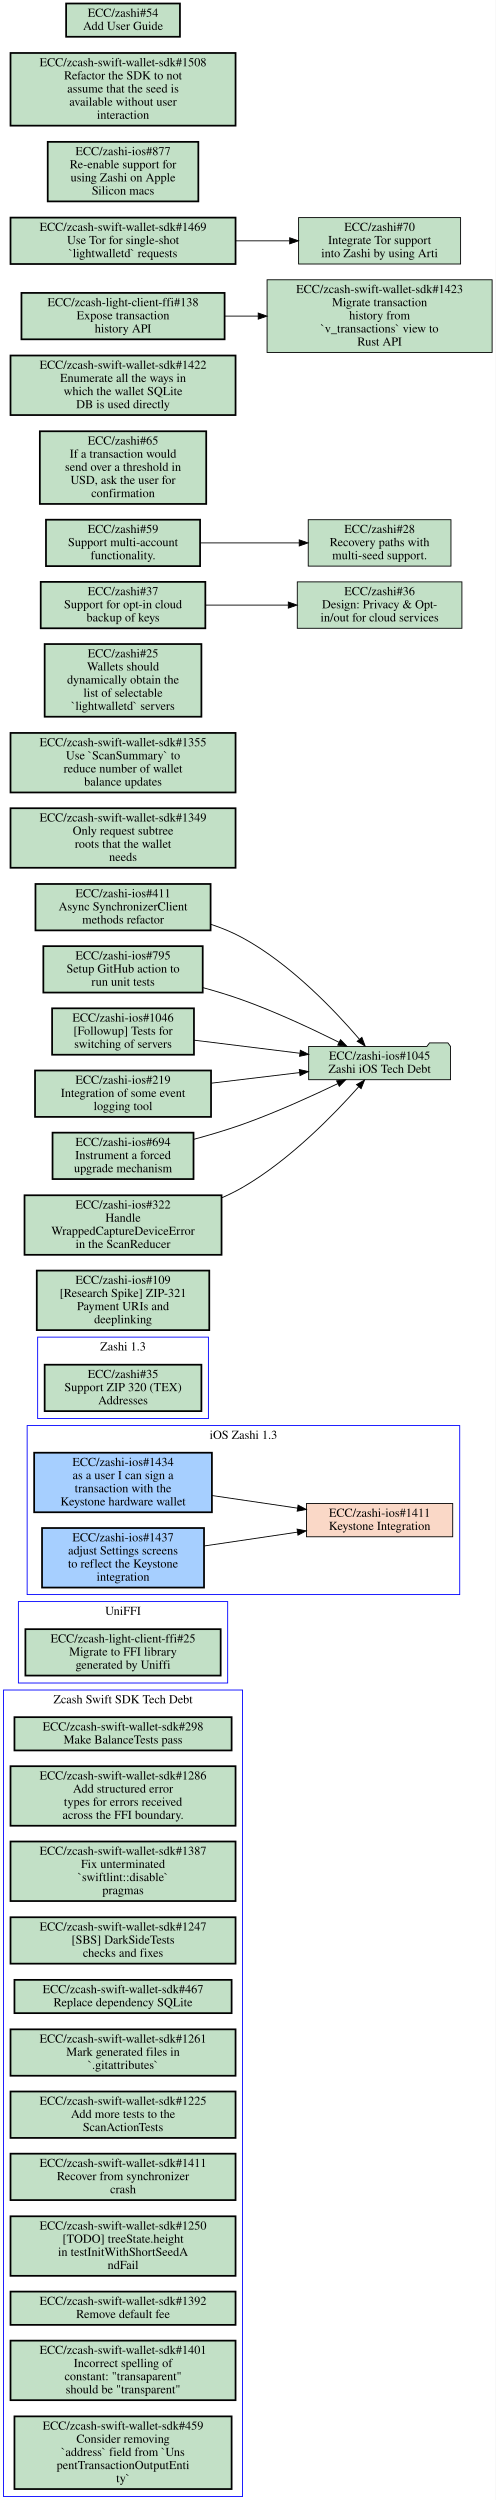
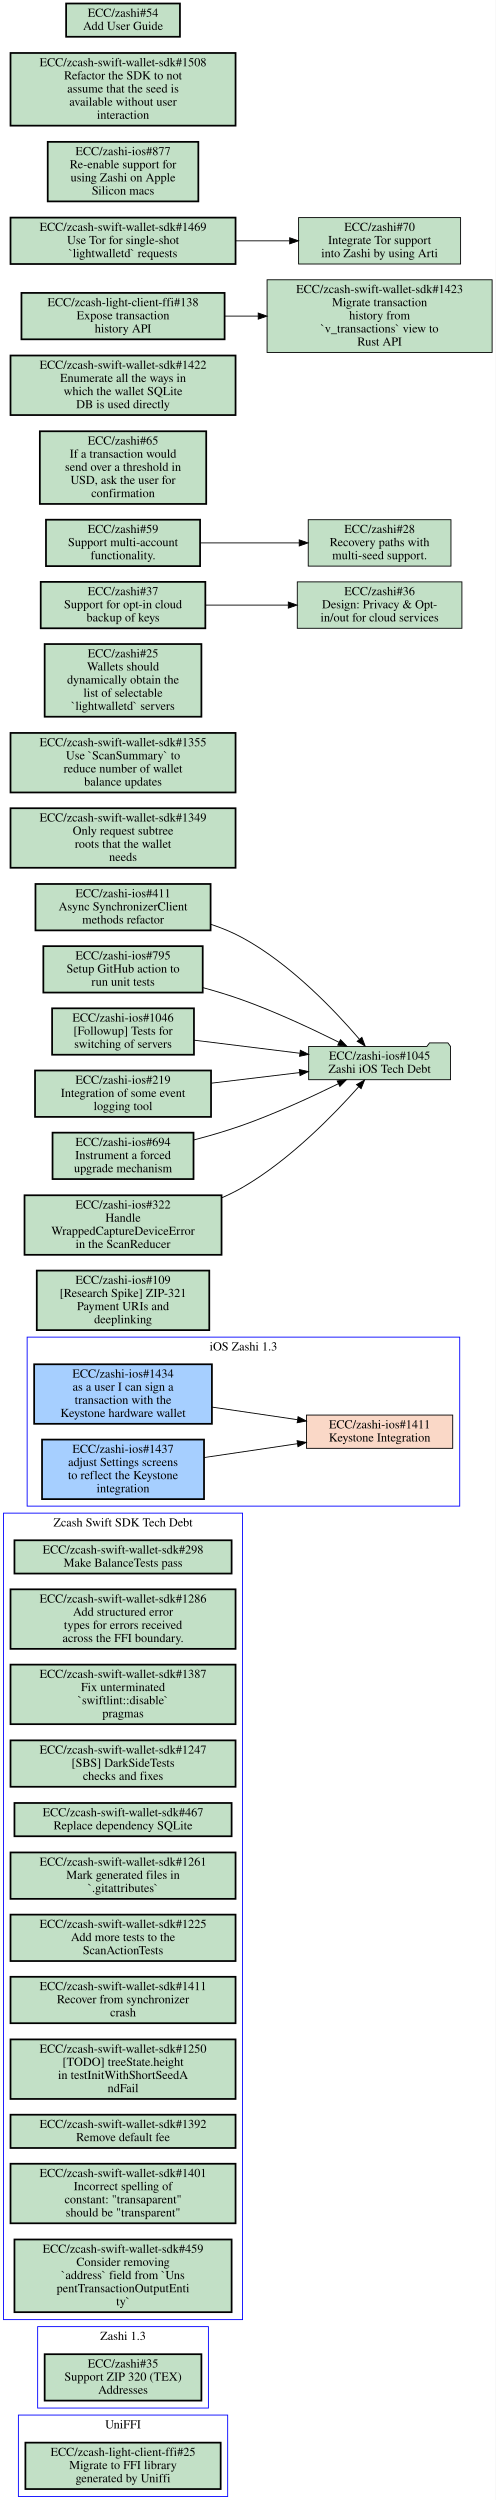
<svg xmlns="http://www.w3.org/2000/svg" xmlns:xlink="http://www.w3.org/1999/xlink" width="566pt" height="2855pt" viewBox="0.00 0.00 566.00 2855.00">
  <g id="graph0" class="graph" transform="scale(1 1) rotate(0) translate(4 2851)">
    <polygon fill="white" stroke="transparent" points="-4,4 -4,-2851 562,-2851 562,4 -4,4" />
    <g id="clust1" class="cluster">
-       <polygon fill="none" stroke="blue" points="39,-1231 39,-1324 234,-1324 234,-1231 39,-1231" />
-       <text text-anchor="middle" x="136.5" y="-1308.8" font-family="Times,serif" font-size="14.00">Zashi 1.3</text>
+       <polygon fill="none" stroke="blue" points="27,-1131 27,-1324 521,-1324 521,-1131 27,-1131" />
+       <text text-anchor="middle" x="274" y="-1308.8" font-family="Times,serif" font-size="14.00">iOS Zashi 1.3</text>
    </g>
    <g id="clust2" class="cluster">
-       <polygon fill="none" stroke="blue" points="17,-929 17,-1022 256,-1022 256,-929 17,-929" />
-       <text text-anchor="middle" x="136.5" y="-1006.8" font-family="Times,serif" font-size="14.00">UniFFI</text>
+       <polygon fill="none" stroke="blue" points="0,-202 0,-1123 273,-1123 273,-202 0,-202" />
+       <text text-anchor="middle" x="136.5" y="-1107.8" font-family="Times,serif" font-size="14.00">Zcash Swift SDK Tech Debt</text>
    </g>
    <g id="clust3" class="cluster">
-       <polygon fill="none" stroke="blue" points="27,-1030 27,-1223 521,-1223 521,-1030 27,-1030" />
-       <text text-anchor="middle" x="274" y="-1207.8" font-family="Times,serif" font-size="14.00">iOS Zashi 1.3</text>
+       <polygon fill="none" stroke="blue" points="39,-101 39,-194 234,-194 234,-101 39,-101" />
+       <text text-anchor="middle" x="136.5" y="-178.8" font-family="Times,serif" font-size="14.00">Zashi 1.3</text>
    </g>
    <g id="clust4" class="cluster">
-       <polygon fill="none" stroke="blue" points="0,0 0,-921 273,-921 273,0 0,0" />
-       <text text-anchor="middle" x="136.5" y="-905.8" font-family="Times,serif" font-size="14.00">Zcash Swift SDK Tech Debt</text>
-     </g>
-     <g id="node1" class="node open">
+       <polygon fill="none" stroke="blue" points="17,0 17,-93 256,-93 256,0 17,0" />
+       <text text-anchor="middle" x="136.5" y="-77.8" font-family="Times,serif" font-size="14.00">UniFFI</text>
+     </g>
+     <g id="node1" class="node closed">
      <g id="a_node1">
-         <a xlink:href="https://github.com/Electric-Coin-Company/zashi/issues/35" xlink:title="ECC/zashi#35&#10;Support ZIP 320 (TEX)&#10;Addresses" target="_blank">
-           <polygon fill="#c2e0c6" stroke="black" stroke-width="2" points="226,-1292.5 47,-1292.5 47,-1239.5 226,-1239.5 226,-1292.5" />
-           <text text-anchor="middle" x="136.5" y="-1277.3" font-family="Times,serif" font-size="14.00">ECC/zashi#35</text>
-           <text text-anchor="middle" x="136.5" y="-1262.3" font-family="Times,serif" font-size="14.00">Support ZIP 320 (TEX)</text>
-           <text text-anchor="middle" x="136.5" y="-1247.3" font-family="Times,serif" font-size="14.00">Addresses</text>
-         </a>
-       </g>
-     </g>
-     <g id="node2" class="node open">
+         <a xlink:href="https://github.com/Electric-Coin-Company/zashi-ios/issues/1411" xlink:title="ECC/zashi-ios#1411&#10;Keystone Integration" target="_blank">
+           <polygon fill="#fad8c7" stroke="black" points="513,-1235 346,-1235 346,-1197 513,-1197 513,-1235" />
+           <text text-anchor="middle" x="429.5" y="-1219.8" font-family="Times,serif" font-size="14.00">ECC/zashi-ios#1411</text>
+           <text text-anchor="middle" x="429.5" y="-1204.8" font-family="Times,serif" font-size="14.00">Keystone Integration</text>
+         </a>
+       </g>
+     </g>
+     <g id="node2" class="node committed">
      <g id="a_node2">
-         <a xlink:href="https://github.com/Electric-Coin-Company/zcash-light-client-ffi/issues/25" xlink:title="ECC/zcash-light-client-ffi#25&#10;Migrate to FFI library&#10;generated by Uniffi" target="_blank">
-           <polygon fill="#c2e0c6" stroke="black" stroke-width="2" points="248,-990.5 25,-990.5 25,-937.5 248,-937.5 248,-990.5" />
-           <text text-anchor="middle" x="136.5" y="-975.3" font-family="Times,serif" font-size="14.00">ECC/zcash-light-client-ffi#25</text>
-           <text text-anchor="middle" x="136.5" y="-960.3" font-family="Times,serif" font-size="14.00">Migrate to FFI library</text>
-           <text text-anchor="middle" x="136.5" y="-945.3" font-family="Times,serif" font-size="14.00">generated by Uniffi</text>
-         </a>
-       </g>
-     </g>
-     <g id="node3" class="node closed">
+         <a xlink:href="https://github.com/Electric-Coin-Company/zashi-ios/issues/1434" xlink:title="ECC/zashi-ios#1434&#10;as a user I can sign a&#10;transaction with the&#10;Keystone hardware wallet" target="_blank">
+           <polygon fill="#a6cfff" stroke="black" stroke-width="2" points="238,-1293 35,-1293 35,-1225 238,-1225 238,-1293" />
+           <text text-anchor="middle" x="136.5" y="-1277.8" font-family="Times,serif" font-size="14.00">ECC/zashi-ios#1434</text>
+           <text text-anchor="middle" x="136.5" y="-1262.8" font-family="Times,serif" font-size="14.00">as a user I can sign a</text>
+           <text text-anchor="middle" x="136.5" y="-1247.8" font-family="Times,serif" font-size="14.00">transaction with the</text>
+           <text text-anchor="middle" x="136.5" y="-1232.8" font-family="Times,serif" font-size="14.00">Keystone hardware wallet</text>
+         </a>
+       </g>
+     </g>
+     <g id="edge1" class="edge">
+       <path fill="none" stroke="black" d="M238.05,-1244.1C269.78,-1239.5 304.66,-1234.3 335.81,-1229.7" />
+       <polygon fill="black" stroke="black" points="336.41,-1233.15 345.78,-1228.2 335.37,-1226.23 336.41,-1233.15" />
+     </g>
+     <g id="node3" class="node committed">
      <g id="a_node3">
-         <a xlink:href="https://github.com/Electric-Coin-Company/zashi-ios/issues/1411" xlink:title="ECC/zashi-ios#1411&#10;Keystone Integration" target="_blank">
-           <polygon fill="#fad8c7" stroke="black" points="513,-1134 346,-1134 346,-1096 513,-1096 513,-1134" />
-           <text text-anchor="middle" x="429.5" y="-1118.8" font-family="Times,serif" font-size="14.00">ECC/zashi-ios#1411</text>
-           <text text-anchor="middle" x="429.5" y="-1103.8" font-family="Times,serif" font-size="14.00">Keystone Integration</text>
-         </a>
-       </g>
-     </g>
-     <g id="node4" class="node committed">
+         <a xlink:href="https://github.com/Electric-Coin-Company/zashi-ios/issues/1437" xlink:title="ECC/zashi-ios#1437&#10;adjust Settings screens&#10;to reflect the Keystone&#10;integration" target="_blank">
+           <polygon fill="#a6cfff" stroke="black" stroke-width="2" points="229,-1207 44,-1207 44,-1139 229,-1139 229,-1207" />
+           <text text-anchor="middle" x="136.5" y="-1191.8" font-family="Times,serif" font-size="14.00">ECC/zashi-ios#1437</text>
+           <text text-anchor="middle" x="136.5" y="-1176.8" font-family="Times,serif" font-size="14.00">adjust Settings screens</text>
+           <text text-anchor="middle" x="136.5" y="-1161.8" font-family="Times,serif" font-size="14.00">to reflect the Keystone</text>
+           <text text-anchor="middle" x="136.5" y="-1146.8" font-family="Times,serif" font-size="14.00">integration</text>
+         </a>
+       </g>
+     </g>
+     <g id="edge2" class="edge">
+       <path fill="none" stroke="black" d="M229.17,-1186.5C263.14,-1191.6 301.66,-1197.3 335.72,-1202.3" />
+       <polygon fill="black" stroke="black" points="335.26,-1205.77 345.67,-1203.8 336.3,-1198.85 335.26,-1205.77" />
+     </g>
+     <g id="node4" class="node open">
      <g id="a_node4">
-         <a xlink:href="https://github.com/Electric-Coin-Company/zashi-ios/issues/1434" xlink:title="ECC/zashi-ios#1434&#10;as a user I can sign a&#10;transaction with the&#10;Keystone hardware wallet" target="_blank">
-           <polygon fill="#a6cfff" stroke="black" stroke-width="2" points="238,-1192 35,-1192 35,-1124 238,-1124 238,-1192" />
-           <text text-anchor="middle" x="136.5" y="-1176.8" font-family="Times,serif" font-size="14.00">ECC/zashi-ios#1434</text>
-           <text text-anchor="middle" x="136.5" y="-1161.8" font-family="Times,serif" font-size="14.00">as a user I can sign a</text>
-           <text text-anchor="middle" x="136.5" y="-1146.8" font-family="Times,serif" font-size="14.00">transaction with the</text>
-           <text text-anchor="middle" x="136.5" y="-1131.8" font-family="Times,serif" font-size="14.00">Keystone hardware wallet</text>
-         </a>
-       </g>
-     </g>
-     <g id="edge1" class="edge">
-       <path fill="none" stroke="black" d="M238.05,-1143.1C269.78,-1138.5 304.66,-1133.3 335.81,-1128.7" />
-       <polygon fill="black" stroke="black" points="336.41,-1132.15 345.78,-1127.2 335.37,-1125.23 336.41,-1132.15" />
-     </g>
-     <g id="node5" class="node committed">
+         <a xlink:href="https://github.com/Electric-Coin-Company/zcash-swift-wallet-sdk/issues/298" xlink:title="ECC/zcash-swift-wallet-sdk#298&#10;Make BalanceTests pass" target="_blank">
+           <polygon fill="#c2e0c6" stroke="black" stroke-width="2" points="260.5,-1092 12.5,-1092 12.5,-1054 260.5,-1054 260.5,-1092" />
+           <text text-anchor="middle" x="136.5" y="-1076.8" font-family="Times,serif" font-size="14.00">ECC/zcash-swift-wallet-sdk#298</text>
+           <text text-anchor="middle" x="136.5" y="-1061.8" font-family="Times,serif" font-size="14.00">Make BalanceTests pass</text>
+         </a>
+       </g>
+     </g>
+     <g id="node5" class="node open">
      <g id="a_node5">
-         <a xlink:href="https://github.com/Electric-Coin-Company/zashi-ios/issues/1437" xlink:title="ECC/zashi-ios#1437&#10;adjust Settings screens&#10;to reflect the Keystone&#10;integration" target="_blank">
-           <polygon fill="#a6cfff" stroke="black" stroke-width="2" points="229,-1106 44,-1106 44,-1038 229,-1038 229,-1106" />
-           <text text-anchor="middle" x="136.5" y="-1090.8" font-family="Times,serif" font-size="14.00">ECC/zashi-ios#1437</text>
-           <text text-anchor="middle" x="136.5" y="-1075.8" font-family="Times,serif" font-size="14.00">adjust Settings screens</text>
-           <text text-anchor="middle" x="136.5" y="-1060.8" font-family="Times,serif" font-size="14.00">to reflect the Keystone</text>
-           <text text-anchor="middle" x="136.5" y="-1045.8" font-family="Times,serif" font-size="14.00">integration</text>
-         </a>
-       </g>
-     </g>
-     <g id="edge2" class="edge">
-       <path fill="none" stroke="black" d="M229.17,-1085.5C263.14,-1090.6 301.66,-1096.3 335.72,-1101.3" />
-       <polygon fill="black" stroke="black" points="335.26,-1104.77 345.67,-1102.8 336.3,-1097.85 335.26,-1104.77" />
+         <a xlink:href="https://github.com/Electric-Coin-Company/zcash-swift-wallet-sdk/issues/1286" xlink:title="ECC/zcash-swift-wallet-sdk#1286&#10;Add structured error&#10;types for errors received&#10;across the FFI boundary." target="_blank">
+           <polygon fill="#c2e0c6" stroke="black" stroke-width="2" points="265,-1036 8,-1036 8,-968 265,-968 265,-1036" />
+           <text text-anchor="middle" x="136.5" y="-1020.8" font-family="Times,serif" font-size="14.00">ECC/zcash-swift-wallet-sdk#1286</text>
+           <text text-anchor="middle" x="136.5" y="-1005.8" font-family="Times,serif" font-size="14.00">Add structured error</text>
+           <text text-anchor="middle" x="136.5" y="-990.8" font-family="Times,serif" font-size="14.00">types for errors received</text>
+           <text text-anchor="middle" x="136.5" y="-975.8" font-family="Times,serif" font-size="14.00">across the FFI boundary.</text>
+         </a>
+       </g>
    </g>
    <g id="node6" class="node open">
      <g id="a_node6">
-         <a xlink:href="https://github.com/Electric-Coin-Company/zcash-swift-wallet-sdk/issues/298" xlink:title="ECC/zcash-swift-wallet-sdk#298&#10;Make BalanceTests pass" target="_blank">
-           <polygon fill="#c2e0c6" stroke="black" stroke-width="2" points="260.5,-890 12.5,-890 12.5,-852 260.5,-852 260.5,-890" />
-           <text text-anchor="middle" x="136.5" y="-874.8" font-family="Times,serif" font-size="14.00">ECC/zcash-swift-wallet-sdk#298</text>
-           <text text-anchor="middle" x="136.5" y="-859.8" font-family="Times,serif" font-size="14.00">Make BalanceTests pass</text>
+         <a xlink:href="https://github.com/Electric-Coin-Company/zcash-swift-wallet-sdk/issues/1387" xlink:title="ECC/zcash-swift-wallet-sdk#1387&#10;Fix unterminated&#10;`swiftlint::disable`&#10;pragmas" target="_blank">
+           <polygon fill="#c2e0c6" stroke="black" stroke-width="2" points="265,-950 8,-950 8,-882 265,-882 265,-950" />
+           <text text-anchor="middle" x="136.5" y="-934.8" font-family="Times,serif" font-size="14.00">ECC/zcash-swift-wallet-sdk#1387</text>
+           <text text-anchor="middle" x="136.5" y="-919.8" font-family="Times,serif" font-size="14.00">Fix unterminated</text>
+           <text text-anchor="middle" x="136.5" y="-904.8" font-family="Times,serif" font-size="14.00">`swiftlint::disable`</text>
+           <text text-anchor="middle" x="136.5" y="-889.8" font-family="Times,serif" font-size="14.00">pragmas</text>
        </a>
      </g>
    </g>
    <g id="node7" class="node open">
      <g id="a_node7">
-         <a xlink:href="https://github.com/Electric-Coin-Company/zcash-swift-wallet-sdk/issues/1286" xlink:title="ECC/zcash-swift-wallet-sdk#1286&#10;Add structured error&#10;types for errors received&#10;across the FFI boundary." target="_blank">
-           <polygon fill="#c2e0c6" stroke="black" stroke-width="2" points="265,-834 8,-834 8,-766 265,-766 265,-834" />
-           <text text-anchor="middle" x="136.5" y="-818.8" font-family="Times,serif" font-size="14.00">ECC/zcash-swift-wallet-sdk#1286</text>
-           <text text-anchor="middle" x="136.5" y="-803.8" font-family="Times,serif" font-size="14.00">Add structured error</text>
-           <text text-anchor="middle" x="136.5" y="-788.8" font-family="Times,serif" font-size="14.00">types for errors received</text>
-           <text text-anchor="middle" x="136.5" y="-773.8" font-family="Times,serif" font-size="14.00">across the FFI boundary.</text>
+         <a xlink:href="https://github.com/Electric-Coin-Company/zcash-swift-wallet-sdk/issues/1247" xlink:title="ECC/zcash-swift-wallet-sdk#1247&#10;[SBS] DarkSideTests&#10;checks and fixes" target="_blank">
+           <polygon fill="#c2e0c6" stroke="black" stroke-width="2" points="265,-863.5 8,-863.5 8,-810.5 265,-810.5 265,-863.5" />
+           <text text-anchor="middle" x="136.5" y="-848.3" font-family="Times,serif" font-size="14.00">ECC/zcash-swift-wallet-sdk#1247</text>
+           <text text-anchor="middle" x="136.5" y="-833.3" font-family="Times,serif" font-size="14.00">[SBS] DarkSideTests</text>
+           <text text-anchor="middle" x="136.5" y="-818.3" font-family="Times,serif" font-size="14.00">checks and fixes</text>
        </a>
      </g>
    </g>
    <g id="node8" class="node open">
      <g id="a_node8">
-         <a xlink:href="https://github.com/Electric-Coin-Company/zcash-swift-wallet-sdk/issues/1387" xlink:title="ECC/zcash-swift-wallet-sdk#1387&#10;Fix unterminated&#10;`swiftlint::disable`&#10;pragmas" target="_blank">
-           <polygon fill="#c2e0c6" stroke="black" stroke-width="2" points="265,-748 8,-748 8,-680 265,-680 265,-748" />
-           <text text-anchor="middle" x="136.5" y="-732.8" font-family="Times,serif" font-size="14.00">ECC/zcash-swift-wallet-sdk#1387</text>
-           <text text-anchor="middle" x="136.5" y="-717.8" font-family="Times,serif" font-size="14.00">Fix unterminated</text>
-           <text text-anchor="middle" x="136.5" y="-702.8" font-family="Times,serif" font-size="14.00">`swiftlint::disable`</text>
-           <text text-anchor="middle" x="136.5" y="-687.8" font-family="Times,serif" font-size="14.00">pragmas</text>
+         <a xlink:href="https://github.com/Electric-Coin-Company/zcash-swift-wallet-sdk/issues/467" xlink:title="ECC/zcash-swift-wallet-sdk#467&#10;Replace dependency SQLite" target="_blank">
+           <polygon fill="#c2e0c6" stroke="black" stroke-width="2" points="260.5,-792 12.5,-792 12.5,-754 260.5,-754 260.5,-792" />
+           <text text-anchor="middle" x="136.5" y="-776.8" font-family="Times,serif" font-size="14.00">ECC/zcash-swift-wallet-sdk#467</text>
+           <text text-anchor="middle" x="136.5" y="-761.8" font-family="Times,serif" font-size="14.00">Replace dependency SQLite</text>
        </a>
      </g>
    </g>
    <g id="node9" class="node open">
      <g id="a_node9">
-         <a xlink:href="https://github.com/Electric-Coin-Company/zcash-swift-wallet-sdk/issues/1247" xlink:title="ECC/zcash-swift-wallet-sdk#1247&#10;[SBS] DarkSideTests&#10;checks and fixes" target="_blank">
-           <polygon fill="#c2e0c6" stroke="black" stroke-width="2" points="265,-661.5 8,-661.5 8,-608.5 265,-608.5 265,-661.5" />
-           <text text-anchor="middle" x="136.5" y="-646.3" font-family="Times,serif" font-size="14.00">ECC/zcash-swift-wallet-sdk#1247</text>
-           <text text-anchor="middle" x="136.5" y="-631.3" font-family="Times,serif" font-size="14.00">[SBS] DarkSideTests</text>
-           <text text-anchor="middle" x="136.5" y="-616.3" font-family="Times,serif" font-size="14.00">checks and fixes</text>
+         <a xlink:href="https://github.com/Electric-Coin-Company/zcash-swift-wallet-sdk/issues/1261" xlink:title="ECC/zcash-swift-wallet-sdk#1261&#10;Mark generated files in&#10;`.gitattributes`" target="_blank">
+           <polygon fill="#c2e0c6" stroke="black" stroke-width="2" points="265,-735.5 8,-735.5 8,-682.5 265,-682.5 265,-735.5" />
+           <text text-anchor="middle" x="136.5" y="-720.3" font-family="Times,serif" font-size="14.00">ECC/zcash-swift-wallet-sdk#1261</text>
+           <text text-anchor="middle" x="136.5" y="-705.3" font-family="Times,serif" font-size="14.00">Mark generated files in</text>
+           <text text-anchor="middle" x="136.5" y="-690.3" font-family="Times,serif" font-size="14.00">`.gitattributes`</text>
        </a>
      </g>
    </g>
    <g id="node10" class="node open">
      <g id="a_node10">
-         <a xlink:href="https://github.com/Electric-Coin-Company/zcash-swift-wallet-sdk/issues/467" xlink:title="ECC/zcash-swift-wallet-sdk#467&#10;Replace dependency SQLite" target="_blank">
-           <polygon fill="#c2e0c6" stroke="black" stroke-width="2" points="260.5,-590 12.5,-590 12.5,-552 260.5,-552 260.5,-590" />
-           <text text-anchor="middle" x="136.5" y="-574.8" font-family="Times,serif" font-size="14.00">ECC/zcash-swift-wallet-sdk#467</text>
-           <text text-anchor="middle" x="136.5" y="-559.8" font-family="Times,serif" font-size="14.00">Replace dependency SQLite</text>
+         <a xlink:href="https://github.com/Electric-Coin-Company/zcash-swift-wallet-sdk/issues/1225" xlink:title="ECC/zcash-swift-wallet-sdk#1225&#10;Add more tests to the&#10;ScanActionTests" target="_blank">
+           <polygon fill="#c2e0c6" stroke="black" stroke-width="2" points="265,-664.5 8,-664.5 8,-611.5 265,-611.5 265,-664.5" />
+           <text text-anchor="middle" x="136.5" y="-649.3" font-family="Times,serif" font-size="14.00">ECC/zcash-swift-wallet-sdk#1225</text>
+           <text text-anchor="middle" x="136.5" y="-634.3" font-family="Times,serif" font-size="14.00">Add more tests to the</text>
+           <text text-anchor="middle" x="136.5" y="-619.3" font-family="Times,serif" font-size="14.00">ScanActionTests</text>
        </a>
      </g>
    </g>
    <g id="node11" class="node open">
      <g id="a_node11">
-         <a xlink:href="https://github.com/Electric-Coin-Company/zcash-swift-wallet-sdk/issues/1261" xlink:title="ECC/zcash-swift-wallet-sdk#1261&#10;Mark generated files in&#10;`.gitattributes`" target="_blank">
-           <polygon fill="#c2e0c6" stroke="black" stroke-width="2" points="265,-533.5 8,-533.5 8,-480.5 265,-480.5 265,-533.5" />
-           <text text-anchor="middle" x="136.5" y="-518.3" font-family="Times,serif" font-size="14.00">ECC/zcash-swift-wallet-sdk#1261</text>
-           <text text-anchor="middle" x="136.5" y="-503.3" font-family="Times,serif" font-size="14.00">Mark generated files in</text>
-           <text text-anchor="middle" x="136.5" y="-488.3" font-family="Times,serif" font-size="14.00">`.gitattributes`</text>
+         <a xlink:href="https://github.com/Electric-Coin-Company/zcash-swift-wallet-sdk/issues/1411" xlink:title="ECC/zcash-swift-wallet-sdk#1411&#10;Recover from synchronizer&#10;crash" target="_blank">
+           <polygon fill="#c2e0c6" stroke="black" stroke-width="2" points="265,-593.5 8,-593.5 8,-540.5 265,-540.5 265,-593.5" />
+           <text text-anchor="middle" x="136.5" y="-578.3" font-family="Times,serif" font-size="14.00">ECC/zcash-swift-wallet-sdk#1411</text>
+           <text text-anchor="middle" x="136.5" y="-563.3" font-family="Times,serif" font-size="14.00">Recover from synchronizer</text>
+           <text text-anchor="middle" x="136.5" y="-548.3" font-family="Times,serif" font-size="14.00">crash</text>
        </a>
      </g>
    </g>
    <g id="node12" class="node open">
      <g id="a_node12">
-         <a xlink:href="https://github.com/Electric-Coin-Company/zcash-swift-wallet-sdk/issues/1225" xlink:title="ECC/zcash-swift-wallet-sdk#1225&#10;Add more tests to the&#10;ScanActionTests" target="_blank">
-           <polygon fill="#c2e0c6" stroke="black" stroke-width="2" points="265,-462.5 8,-462.5 8,-409.5 265,-409.5 265,-462.5" />
-           <text text-anchor="middle" x="136.5" y="-447.3" font-family="Times,serif" font-size="14.00">ECC/zcash-swift-wallet-sdk#1225</text>
-           <text text-anchor="middle" x="136.5" y="-432.3" font-family="Times,serif" font-size="14.00">Add more tests to the</text>
-           <text text-anchor="middle" x="136.5" y="-417.3" font-family="Times,serif" font-size="14.00">ScanActionTests</text>
+         <a xlink:href="https://github.com/Electric-Coin-Company/zcash-swift-wallet-sdk/issues/1250" xlink:title="ECC/zcash-swift-wallet-sdk#1250&#10;[TODO] treeState.height&#10;in testInitWithShortSeedA&#10;ndFail" target="_blank">
+           <polygon fill="#c2e0c6" stroke="black" stroke-width="2" points="265,-522 8,-522 8,-454 265,-454 265,-522" />
+           <text text-anchor="middle" x="136.5" y="-506.8" font-family="Times,serif" font-size="14.00">ECC/zcash-swift-wallet-sdk#1250</text>
+           <text text-anchor="middle" x="136.5" y="-491.8" font-family="Times,serif" font-size="14.00">[TODO] treeState.height</text>
+           <text text-anchor="middle" x="136.5" y="-476.8" font-family="Times,serif" font-size="14.00">in testInitWithShortSeedA</text>
+           <text text-anchor="middle" x="136.5" y="-461.8" font-family="Times,serif" font-size="14.00">ndFail</text>
        </a>
      </g>
    </g>
    <g id="node13" class="node open">
      <g id="a_node13">
-         <a xlink:href="https://github.com/Electric-Coin-Company/zcash-swift-wallet-sdk/issues/1411" xlink:title="ECC/zcash-swift-wallet-sdk#1411&#10;Recover from synchronizer&#10;crash" target="_blank">
-           <polygon fill="#c2e0c6" stroke="black" stroke-width="2" points="265,-391.5 8,-391.5 8,-338.5 265,-338.5 265,-391.5" />
-           <text text-anchor="middle" x="136.5" y="-376.3" font-family="Times,serif" font-size="14.00">ECC/zcash-swift-wallet-sdk#1411</text>
-           <text text-anchor="middle" x="136.5" y="-361.3" font-family="Times,serif" font-size="14.00">Recover from synchronizer</text>
-           <text text-anchor="middle" x="136.5" y="-346.3" font-family="Times,serif" font-size="14.00">crash</text>
+         <a xlink:href="https://github.com/Electric-Coin-Company/zcash-swift-wallet-sdk/issues/1392" xlink:title="ECC/zcash-swift-wallet-sdk#1392&#10;Remove default fee" target="_blank">
+           <polygon fill="#c2e0c6" stroke="black" stroke-width="2" points="265,-436 8,-436 8,-398 265,-398 265,-436" />
+           <text text-anchor="middle" x="136.5" y="-420.8" font-family="Times,serif" font-size="14.00">ECC/zcash-swift-wallet-sdk#1392</text>
+           <text text-anchor="middle" x="136.5" y="-405.8" font-family="Times,serif" font-size="14.00">Remove default fee</text>
        </a>
      </g>
    </g>
    <g id="node14" class="node open">
      <g id="a_node14">
-         <a xlink:href="https://github.com/Electric-Coin-Company/zcash-swift-wallet-sdk/issues/1250" xlink:title="ECC/zcash-swift-wallet-sdk#1250&#10;[TODO] treeState.height&#10;in testInitWithShortSeedA&#10;ndFail" target="_blank">
-           <polygon fill="#c2e0c6" stroke="black" stroke-width="2" points="265,-320 8,-320 8,-252 265,-252 265,-320" />
-           <text text-anchor="middle" x="136.5" y="-304.8" font-family="Times,serif" font-size="14.00">ECC/zcash-swift-wallet-sdk#1250</text>
-           <text text-anchor="middle" x="136.5" y="-289.8" font-family="Times,serif" font-size="14.00">[TODO] treeState.height</text>
-           <text text-anchor="middle" x="136.5" y="-274.8" font-family="Times,serif" font-size="14.00">in testInitWithShortSeedA</text>
-           <text text-anchor="middle" x="136.5" y="-259.8" font-family="Times,serif" font-size="14.00">ndFail</text>
+         <a xlink:href="https://github.com/Electric-Coin-Company/zcash-swift-wallet-sdk/issues/1401" xlink:title="ECC/zcash-swift-wallet-sdk#1401&#10;Incorrect spelling of&#10;constant: &quot;transaparent&quot;&#10;should be &quot;transparent&quot;" target="_blank">
+           <polygon fill="#c2e0c6" stroke="black" stroke-width="2" points="265,-380 8,-380 8,-312 265,-312 265,-380" />
+           <text text-anchor="middle" x="136.5" y="-364.8" font-family="Times,serif" font-size="14.00">ECC/zcash-swift-wallet-sdk#1401</text>
+           <text text-anchor="middle" x="136.5" y="-349.8" font-family="Times,serif" font-size="14.00">Incorrect spelling of</text>
+           <text text-anchor="middle" x="136.5" y="-334.8" font-family="Times,serif" font-size="14.00">constant: "transaparent"</text>
+           <text text-anchor="middle" x="136.5" y="-319.8" font-family="Times,serif" font-size="14.00">should be "transparent"</text>
        </a>
      </g>
    </g>
    <g id="node15" class="node open">
      <g id="a_node15">
-         <a xlink:href="https://github.com/Electric-Coin-Company/zcash-swift-wallet-sdk/issues/1392" xlink:title="ECC/zcash-swift-wallet-sdk#1392&#10;Remove default fee" target="_blank">
-           <polygon fill="#c2e0c6" stroke="black" stroke-width="2" points="265,-234 8,-234 8,-196 265,-196 265,-234" />
-           <text text-anchor="middle" x="136.5" y="-218.8" font-family="Times,serif" font-size="14.00">ECC/zcash-swift-wallet-sdk#1392</text>
-           <text text-anchor="middle" x="136.5" y="-203.8" font-family="Times,serif" font-size="14.00">Remove default fee</text>
+         <a xlink:href="https://github.com/Electric-Coin-Company/zcash-swift-wallet-sdk/issues/459" xlink:title="ECC/zcash-swift-wallet-sdk#459&#10;Consider removing&#10;`address` field from `Uns&#10;pentTransactionOutputEnti&#10;ty`" target="_blank">
+           <polygon fill="#c2e0c6" stroke="black" stroke-width="2" points="260.5,-293.5 12.5,-293.5 12.5,-210.5 260.5,-210.5 260.5,-293.5" />
+           <text text-anchor="middle" x="136.5" y="-278.3" font-family="Times,serif" font-size="14.00">ECC/zcash-swift-wallet-sdk#459</text>
+           <text text-anchor="middle" x="136.5" y="-263.3" font-family="Times,serif" font-size="14.00">Consider removing</text>
+           <text text-anchor="middle" x="136.5" y="-248.3" font-family="Times,serif" font-size="14.00">`address` field from `Uns</text>
+           <text text-anchor="middle" x="136.5" y="-233.3" font-family="Times,serif" font-size="14.00">pentTransactionOutputEnti</text>
+           <text text-anchor="middle" x="136.5" y="-218.3" font-family="Times,serif" font-size="14.00">ty`</text>
        </a>
      </g>
    </g>
    <g id="node16" class="node open">
      <g id="a_node16">
-         <a xlink:href="https://github.com/Electric-Coin-Company/zcash-swift-wallet-sdk/issues/1401" xlink:title="ECC/zcash-swift-wallet-sdk#1401&#10;Incorrect spelling of&#10;constant: &quot;transaparent&quot;&#10;should be &quot;transparent&quot;" target="_blank">
-           <polygon fill="#c2e0c6" stroke="black" stroke-width="2" points="265,-178 8,-178 8,-110 265,-110 265,-178" />
-           <text text-anchor="middle" x="136.5" y="-162.8" font-family="Times,serif" font-size="14.00">ECC/zcash-swift-wallet-sdk#1401</text>
-           <text text-anchor="middle" x="136.5" y="-147.8" font-family="Times,serif" font-size="14.00">Incorrect spelling of</text>
-           <text text-anchor="middle" x="136.5" y="-132.8" font-family="Times,serif" font-size="14.00">constant: "transaparent"</text>
-           <text text-anchor="middle" x="136.5" y="-117.8" font-family="Times,serif" font-size="14.00">should be "transparent"</text>
+         <a xlink:href="https://github.com/Electric-Coin-Company/zashi/issues/35" xlink:title="ECC/zashi#35&#10;Support ZIP 320 (TEX)&#10;Addresses" target="_blank">
+           <polygon fill="#c2e0c6" stroke="black" stroke-width="2" points="226,-162.5 47,-162.5 47,-109.5 226,-109.5 226,-162.5" />
+           <text text-anchor="middle" x="136.5" y="-147.3" font-family="Times,serif" font-size="14.00">ECC/zashi#35</text>
+           <text text-anchor="middle" x="136.5" y="-132.3" font-family="Times,serif" font-size="14.00">Support ZIP 320 (TEX)</text>
+           <text text-anchor="middle" x="136.5" y="-117.3" font-family="Times,serif" font-size="14.00">Addresses</text>
        </a>
      </g>
    </g>
    <g id="node17" class="node open">
      <g id="a_node17">
-         <a xlink:href="https://github.com/Electric-Coin-Company/zcash-swift-wallet-sdk/issues/459" xlink:title="ECC/zcash-swift-wallet-sdk#459&#10;Consider removing&#10;`address` field from `Uns&#10;pentTransactionOutputEnti&#10;ty`" target="_blank">
-           <polygon fill="#c2e0c6" stroke="black" stroke-width="2" points="260.5,-91.5 12.5,-91.5 12.5,-8.5 260.5,-8.5 260.5,-91.5" />
-           <text text-anchor="middle" x="136.5" y="-76.3" font-family="Times,serif" font-size="14.00">ECC/zcash-swift-wallet-sdk#459</text>
-           <text text-anchor="middle" x="136.5" y="-61.3" font-family="Times,serif" font-size="14.00">Consider removing</text>
-           <text text-anchor="middle" x="136.5" y="-46.3" font-family="Times,serif" font-size="14.00">`address` field from `Uns</text>
-           <text text-anchor="middle" x="136.5" y="-31.3" font-family="Times,serif" font-size="14.00">pentTransactionOutputEnti</text>
-           <text text-anchor="middle" x="136.5" y="-16.3" font-family="Times,serif" font-size="14.00">ty`</text>
+         <a xlink:href="https://github.com/Electric-Coin-Company/zcash-light-client-ffi/issues/25" xlink:title="ECC/zcash-light-client-ffi#25&#10;Migrate to FFI library&#10;generated by Uniffi" target="_blank">
+           <polygon fill="#c2e0c6" stroke="black" stroke-width="2" points="248,-61.5 25,-61.5 25,-8.5 248,-8.5 248,-61.5" />
+           <text text-anchor="middle" x="136.5" y="-46.3" font-family="Times,serif" font-size="14.00">ECC/zcash-light-client-ffi#25</text>
+           <text text-anchor="middle" x="136.5" y="-31.3" font-family="Times,serif" font-size="14.00">Migrate to FFI library</text>
+           <text text-anchor="middle" x="136.5" y="-16.3" font-family="Times,serif" font-size="14.00">generated by Uniffi</text>
        </a>
      </g>
    </g>
    <g id="node18" class="node open">
      <g id="a_node18">
        <a xlink:href="https://github.com/Electric-Coin-Company/zashi-ios/issues/109" xlink:title="ECC/zashi-ios#109&#10;[Research Spike] ZIP-321&#10;Payment URIs and&#10;deeplinking" target="_blank">
          <polygon fill="#c2e0c6" stroke="black" stroke-width="2" points="235,-1400 38,-1400 38,-1332 235,-1332 235,-1400" />
          <text text-anchor="middle" x="136.5" y="-1384.8" font-family="Times,serif" font-size="14.00">ECC/zashi-ios#109</text>
          <text text-anchor="middle" x="136.5" y="-1369.8" font-family="Times,serif" font-size="14.00">[Research Spike] ZIP-321</text>
          <text text-anchor="middle" x="136.5" y="-1354.8" font-family="Times,serif" font-size="14.00">Payment URIs and</text>
          <text text-anchor="middle" x="136.5" y="-1339.8" font-family="Times,serif" font-size="14.00">deeplinking</text>
        </a>
      </g>
    </g>
    <g id="node19" class="node open">
      <g id="a_node19">
        <a xlink:href="https://github.com/Electric-Coin-Company/zashi-ios/issues/411" xlink:title="ECC/zashi-ios#411&#10;Async SynchronizerClient&#10;methods refactor" target="_blank">
          <polygon fill="#c2e0c6" stroke="black" stroke-width="2" points="236.5,-1841.5 36.5,-1841.5 36.5,-1788.5 236.5,-1788.5 236.5,-1841.5" />
          <text text-anchor="middle" x="136.5" y="-1826.3" font-family="Times,serif" font-size="14.00">ECC/zashi-ios#411</text>
          <text text-anchor="middle" x="136.5" y="-1811.3" font-family="Times,serif" font-size="14.00">Async SynchronizerClient</text>
          <text text-anchor="middle" x="136.5" y="-1796.3" font-family="Times,serif" font-size="14.00">methods refactor</text>
        </a>
      </g>
    </g>
    <g id="node20" class="node open">
      <g id="a_node20">
        <a xlink:href="https://github.com/Electric-Coin-Company/zashi-ios/issues/1045" xlink:title="ECC/zashi-ios#1045&#10;Zashi iOS Tech Debt" target="_blank">
          <polygon fill="#c2e0c6" stroke="black" points="510.5,-1656 507.5,-1660 486.5,-1660 483.5,-1656 348.5,-1656 348.5,-1618 510.5,-1618 510.5,-1656" />
          <text text-anchor="middle" x="429.5" y="-1640.8" font-family="Times,serif" font-size="14.00">ECC/zashi-ios#1045</text>
          <text text-anchor="middle" x="429.5" y="-1625.8" font-family="Times,serif" font-size="14.00">Zashi iOS Tech Debt</text>
        </a>
      </g>
    </g>
    <g id="edge3" class="edge">
      <path fill="none" stroke="black" d="M236.64,-1795.5C249.25,-1791.3 261.69,-1786.2 273,-1780 327.95,-1750.1 378.7,-1696.6 406.46,-1664.2" />
      <polygon fill="black" stroke="black" points="409.26,-1666.31 413.01,-1656.4 403.9,-1661.81 409.26,-1666.31" />
    </g>
    <g id="node21" class="node open">
      <g id="a_node21">
        <a xlink:href="https://github.com/Electric-Coin-Company/zashi-ios/issues/795" xlink:title="ECC/zashi-ios#795&#10;Setup GitHub action to&#10;run unit tests" target="_blank">
          <polygon fill="#c2e0c6" stroke="black" stroke-width="2" points="227.5,-1770.5 45.5,-1770.5 45.5,-1717.5 227.5,-1717.5 227.5,-1770.5" />
          <text text-anchor="middle" x="136.5" y="-1755.3" font-family="Times,serif" font-size="14.00">ECC/zashi-ios#795</text>
          <text text-anchor="middle" x="136.5" y="-1740.3" font-family="Times,serif" font-size="14.00">Setup GitHub action to</text>
          <text text-anchor="middle" x="136.5" y="-1725.3" font-family="Times,serif" font-size="14.00">run unit tests</text>
        </a>
      </g>
    </g>
    <g id="edge4" class="edge">
      <path fill="none" stroke="black" d="M227.84,-1723.1C243.06,-1718.9 258.59,-1714.2 273,-1709 311.08,-1695.4 352.57,-1675.9 383.1,-1660.7" />
      <polygon fill="black" stroke="black" points="384.86,-1663.73 392.21,-1656.1 381.71,-1657.48 384.86,-1663.73" />
    </g>
    <g id="node22" class="node open">
      <g id="a_node22">
        <a xlink:href="https://github.com/Electric-Coin-Company/zcash-swift-wallet-sdk/issues/1349" xlink:title="ECC/zcash-swift-wallet-sdk#1349&#10;Only request subtree&#10;roots that the wallet&#10;needs" target="_blank">
          <polygon fill="#c2e0c6" stroke="black" stroke-width="2" points="265,-1928 8,-1928 8,-1860 265,-1860 265,-1928" />
          <text text-anchor="middle" x="136.5" y="-1912.8" font-family="Times,serif" font-size="14.00">ECC/zcash-swift-wallet-sdk#1349</text>
          <text text-anchor="middle" x="136.5" y="-1897.8" font-family="Times,serif" font-size="14.00">Only request subtree</text>
          <text text-anchor="middle" x="136.5" y="-1882.8" font-family="Times,serif" font-size="14.00">roots that the wallet</text>
          <text text-anchor="middle" x="136.5" y="-1867.8" font-family="Times,serif" font-size="14.00">needs</text>
        </a>
      </g>
    </g>
    <g id="node23" class="node open">
      <g id="a_node23">
        <a xlink:href="https://github.com/Electric-Coin-Company/zcash-swift-wallet-sdk/issues/1355" xlink:title="ECC/zcash-swift-wallet-sdk#1355&#10;Use `ScanSummary` to&#10;reduce number of wallet&#10;balance updates" target="_blank">
          <polygon fill="#c2e0c6" stroke="black" stroke-width="2" points="265,-2014 8,-2014 8,-1946 265,-1946 265,-2014" />
          <text text-anchor="middle" x="136.5" y="-1998.8" font-family="Times,serif" font-size="14.00">ECC/zcash-swift-wallet-sdk#1355</text>
          <text text-anchor="middle" x="136.5" y="-1983.8" font-family="Times,serif" font-size="14.00">Use `ScanSummary` to</text>
          <text text-anchor="middle" x="136.5" y="-1968.8" font-family="Times,serif" font-size="14.00">reduce number of wallet</text>
          <text text-anchor="middle" x="136.5" y="-1953.8" font-family="Times,serif" font-size="14.00">balance updates</text>
        </a>
      </g>
    </g>
    <g id="node24" class="node open">
      <g id="a_node24">
        <a xlink:href="https://github.com/Electric-Coin-Company/zashi-ios/issues/1046" xlink:title="ECC/zashi-ios#1046&#10;[Followup] Tests for&#10;switching of servers" target="_blank">
          <polygon fill="#c2e0c6" stroke="black" stroke-width="2" points="217.5,-1699.5 55.5,-1699.5 55.5,-1646.5 217.5,-1646.5 217.5,-1699.5" />
          <text text-anchor="middle" x="136.5" y="-1684.3" font-family="Times,serif" font-size="14.00">ECC/zashi-ios#1046</text>
          <text text-anchor="middle" x="136.5" y="-1669.3" font-family="Times,serif" font-size="14.00">[Followup] Tests for</text>
          <text text-anchor="middle" x="136.5" y="-1654.3" font-family="Times,serif" font-size="14.00">switching of servers</text>
        </a>
      </g>
    </g>
    <g id="edge5" class="edge">
      <path fill="none" stroke="black" d="M217.79,-1663.1C255.16,-1658.4 299.77,-1652.9 338.3,-1648.2" />
      <polygon fill="black" stroke="black" points="338.99,-1651.64 348.47,-1646.9 338.11,-1644.7 338.99,-1651.64" />
    </g>
    <g id="node25" class="node open">
      <g id="a_node25">
        <a xlink:href="https://github.com/Electric-Coin-Company/zashi/issues/25" xlink:title="ECC/zashi#25&#10;Wallets should&#10;dynamically obtain the&#10;list of selectable&#10;`lightwalletd` servers" target="_blank">
          <polygon fill="#c2e0c6" stroke="black" stroke-width="2" points="226,-2115.5 47,-2115.5 47,-2032.5 226,-2032.5 226,-2115.5" />
          <text text-anchor="middle" x="136.5" y="-2100.3" font-family="Times,serif" font-size="14.00">ECC/zashi#25</text>
          <text text-anchor="middle" x="136.5" y="-2085.3" font-family="Times,serif" font-size="14.00">Wallets should</text>
          <text text-anchor="middle" x="136.5" y="-2070.3" font-family="Times,serif" font-size="14.00">dynamically obtain the</text>
          <text text-anchor="middle" x="136.5" y="-2055.3" font-family="Times,serif" font-size="14.00">list of selectable</text>
          <text text-anchor="middle" x="136.5" y="-2040.3" font-family="Times,serif" font-size="14.00">`lightwalletd` servers</text>
        </a>
      </g>
    </g>
    <g id="node26" class="node open">
      <g id="a_node26">
        <a xlink:href="https://github.com/Electric-Coin-Company/zashi/issues/37" xlink:title="ECC/zashi#37&#10;Support for opt-in cloud&#10;backup of keys" target="_blank">
          <polygon fill="#c2e0c6" stroke="black" stroke-width="2" points="230.5,-2186.5 42.5,-2186.5 42.5,-2133.5 230.5,-2133.5 230.5,-2186.5" />
          <text text-anchor="middle" x="136.5" y="-2171.3" font-family="Times,serif" font-size="14.00">ECC/zashi#37</text>
          <text text-anchor="middle" x="136.5" y="-2156.3" font-family="Times,serif" font-size="14.00">Support for opt-in cloud</text>
          <text text-anchor="middle" x="136.5" y="-2141.3" font-family="Times,serif" font-size="14.00">backup of keys</text>
        </a>
      </g>
    </g>
    <g id="node27" class="node open">
      <g id="a_node27">
        <a xlink:href="https://github.com/Electric-Coin-Company/zashi/issues/36" xlink:title="ECC/zashi#36&#10;Design: Privacy &amp; Opt-&#10;in/out for cloud services" target="_blank">
          <polygon fill="#c2e0c6" stroke="black" points="523.5,-2186.5 335.5,-2186.5 335.5,-2133.5 523.5,-2133.5 523.5,-2186.5" />
          <text text-anchor="middle" x="429.5" y="-2171.3" font-family="Times,serif" font-size="14.00">ECC/zashi#36</text>
          <text text-anchor="middle" x="429.5" y="-2156.3" font-family="Times,serif" font-size="14.00">Design: Privacy &amp; Opt-</text>
          <text text-anchor="middle" x="429.5" y="-2141.3" font-family="Times,serif" font-size="14.00">in/out for cloud services</text>
        </a>
      </g>
    </g>
    <g id="edge6" class="edge">
      <path fill="none" stroke="black" d="M230.77,-2160C260.8,-2160 294.24,-2160 324.95,-2160" />
      <polygon fill="black" stroke="black" points="325.25,-2163.5 335.25,-2160 325.25,-2156.5 325.25,-2163.5" />
    </g>
    <g id="node28" class="node open">
      <g id="a_node28">
        <a xlink:href="https://github.com/Electric-Coin-Company/zashi-ios/issues/219" xlink:title="ECC/zashi-ios#219&#10;Integration of some event&#10;logging tool" target="_blank">
          <polygon fill="#c2e0c6" stroke="black" stroke-width="2" points="237,-1628.5 36,-1628.5 36,-1575.5 237,-1575.5 237,-1628.5" />
          <text text-anchor="middle" x="136.5" y="-1613.3" font-family="Times,serif" font-size="14.00">ECC/zashi-ios#219</text>
          <text text-anchor="middle" x="136.5" y="-1598.3" font-family="Times,serif" font-size="14.00">Integration of some event</text>
          <text text-anchor="middle" x="136.5" y="-1583.3" font-family="Times,serif" font-size="14.00">logging tool</text>
        </a>
      </g>
    </g>
    <g id="edge7" class="edge">
      <path fill="none" stroke="black" d="M237.24,-1614C269.9,-1617.9 305.99,-1622.3 337.93,-1626.1" />
      <polygon fill="black" stroke="black" points="337.81,-1629.61 348.15,-1627.3 338.63,-1622.66 337.81,-1629.61" />
    </g>
    <g id="node29" class="node open">
      <g id="a_node29">
        <a xlink:href="https://github.com/Electric-Coin-Company/zashi-ios/issues/694" xlink:title="ECC/zashi-ios#694&#10;Instrument a forced&#10;upgrade mechanism" target="_blank">
          <polygon fill="#c2e0c6" stroke="black" stroke-width="2" points="217,-1557.5 56,-1557.5 56,-1504.5 217,-1504.5 217,-1557.5" />
          <text text-anchor="middle" x="136.5" y="-1542.3" font-family="Times,serif" font-size="14.00">ECC/zashi-ios#694</text>
          <text text-anchor="middle" x="136.5" y="-1527.3" font-family="Times,serif" font-size="14.00">Instrument a forced</text>
          <text text-anchor="middle" x="136.5" y="-1512.3" font-family="Times,serif" font-size="14.00">upgrade mechanism</text>
        </a>
      </g>
    </g>
    <g id="edge8" class="edge">
-       <path fill="none" stroke="black" d="M217.34,-1549.9C235.79,-1554.9 255.22,-1560.7 273,-1567 310.42,-1580.3 351.31,-1598.9 381.77,-1613.5" />
-       <polygon fill="black" stroke="black" points="380.35,-1616.7 390.87,-1618 383.46,-1610.43 380.35,-1616.7" />
+       <path fill="none" stroke="black" d="M217.02,-1549.1C235.58,-1553.9 255.14,-1559.7 273,-1566 310.77,-1579.4 351.96,-1598.4 382.45,-1613.4" />
+       <polygon fill="black" stroke="black" points="381.04,-1616.61 391.56,-1617.9 384.14,-1610.33 381.04,-1616.61" />
    </g>
    <g id="node30" class="node open">
      <g id="a_node30">
        <a xlink:href="https://github.com/Electric-Coin-Company/zashi-ios/issues/322" xlink:title="ECC/zashi-ios#322&#10;Handle&#10;WrappedCaptureDeviceError&#10;in the ScanReducer" target="_blank">
          <polygon fill="#c2e0c6" stroke="black" stroke-width="2" points="249,-1486 24,-1486 24,-1418 249,-1418 249,-1486" />
          <text text-anchor="middle" x="136.5" y="-1470.8" font-family="Times,serif" font-size="14.00">ECC/zashi-ios#322</text>
          <text text-anchor="middle" x="136.5" y="-1455.8" font-family="Times,serif" font-size="14.00">Handle</text>
          <text text-anchor="middle" x="136.5" y="-1440.8" font-family="Times,serif" font-size="14.00">WrappedCaptureDeviceError</text>
          <text text-anchor="middle" x="136.5" y="-1425.8" font-family="Times,serif" font-size="14.00">in the ScanReducer</text>
        </a>
      </g>
    </g>
    <g id="edge9" class="edge">
      <path fill="none" stroke="black" d="M249.02,-1483C257.32,-1486.6 265.41,-1490.6 273,-1495 326.7,-1526 377.51,-1578.3 405.68,-1610" />
      <polygon fill="black" stroke="black" points="403.12,-1612.39 412.34,-1617.6 408.38,-1607.77 403.12,-1612.39" />
    </g>
    <g id="node31" class="node open">
      <g id="a_node31">
        <a xlink:href="https://github.com/Electric-Coin-Company/zashi/issues/59" xlink:title="ECC/zashi#59&#10;Support multi-account&#10;functionality." target="_blank">
          <polygon fill="#c2e0c6" stroke="black" stroke-width="2" points="224.5,-2257.5 48.5,-2257.5 48.5,-2204.5 224.5,-2204.5 224.5,-2257.5" />
          <text text-anchor="middle" x="136.5" y="-2242.3" font-family="Times,serif" font-size="14.00">ECC/zashi#59</text>
          <text text-anchor="middle" x="136.5" y="-2227.3" font-family="Times,serif" font-size="14.00">Support multi-account</text>
          <text text-anchor="middle" x="136.5" y="-2212.3" font-family="Times,serif" font-size="14.00">functionality.</text>
        </a>
      </g>
    </g>
    <g id="node32" class="node open">
      <g id="a_node32">
        <a xlink:href="https://github.com/Electric-Coin-Company/zashi/issues/28" xlink:title="ECC/zashi#28&#10;Recovery paths with&#10;multi-seed support." target="_blank">
          <polygon fill="#c2e0c6" stroke="black" points="511,-2257.5 348,-2257.5 348,-2204.5 511,-2204.5 511,-2257.5" />
          <text text-anchor="middle" x="429.5" y="-2242.3" font-family="Times,serif" font-size="14.00">ECC/zashi#28</text>
          <text text-anchor="middle" x="429.5" y="-2227.3" font-family="Times,serif" font-size="14.00">Recovery paths with</text>
          <text text-anchor="middle" x="429.5" y="-2212.3" font-family="Times,serif" font-size="14.00">multi-seed support.</text>
        </a>
      </g>
    </g>
    <g id="edge10" class="edge">
      <path fill="none" stroke="black" d="M224.81,-2231C260.46,-2231 301.7,-2231 337.71,-2231" />
      <polygon fill="black" stroke="black" points="337.72,-2234.5 347.72,-2231 337.72,-2227.5 337.72,-2234.5" />
    </g>
    <g id="node33" class="node open">
      <g id="a_node33">
        <a xlink:href="https://github.com/Electric-Coin-Company/zashi/issues/65" xlink:title="ECC/zashi#65&#10;If a transaction would&#10;send over a threshold in&#10;USD, ask the user for&#10;confirmation" target="_blank">
          <polygon fill="#c2e0c6" stroke="black" stroke-width="2" points="231.5,-2358.5 41.5,-2358.5 41.5,-2275.5 231.5,-2275.5 231.5,-2358.5" />
          <text text-anchor="middle" x="136.5" y="-2343.3" font-family="Times,serif" font-size="14.00">ECC/zashi#65</text>
          <text text-anchor="middle" x="136.5" y="-2328.3" font-family="Times,serif" font-size="14.00">If a transaction would</text>
          <text text-anchor="middle" x="136.5" y="-2313.3" font-family="Times,serif" font-size="14.00">send over a threshold in</text>
          <text text-anchor="middle" x="136.5" y="-2298.3" font-family="Times,serif" font-size="14.00">USD, ask the user for</text>
          <text text-anchor="middle" x="136.5" y="-2283.3" font-family="Times,serif" font-size="14.00">confirmation</text>
        </a>
      </g>
    </g>
    <g id="node34" class="node open">
      <g id="a_node34">
        <a xlink:href="https://github.com/Electric-Coin-Company/zcash-swift-wallet-sdk/issues/1422" xlink:title="ECC/zcash-swift-wallet-sdk#1422&#10;Enumerate all the ways in&#10;which the wallet SQLite&#10;DB is used directly" target="_blank">
          <polygon fill="#c2e0c6" stroke="black" stroke-width="2" points="265,-2445 8,-2445 8,-2377 265,-2377 265,-2445" />
          <text text-anchor="middle" x="136.5" y="-2429.8" font-family="Times,serif" font-size="14.00">ECC/zcash-swift-wallet-sdk#1422</text>
          <text text-anchor="middle" x="136.5" y="-2414.8" font-family="Times,serif" font-size="14.00">Enumerate all the ways in</text>
          <text text-anchor="middle" x="136.5" y="-2399.8" font-family="Times,serif" font-size="14.00">which the wallet SQLite</text>
          <text text-anchor="middle" x="136.5" y="-2384.8" font-family="Times,serif" font-size="14.00">DB is used directly</text>
        </a>
      </g>
    </g>
    <g id="node35" class="node open">
      <g id="a_node35">
        <a xlink:href="https://github.com/Electric-Coin-Company/zcash-light-client-ffi/issues/138" xlink:title="ECC/zcash-light-client-ffi#138&#10;Expose transaction&#10;history API" target="_blank">
          <polygon fill="#c2e0c6" stroke="black" stroke-width="2" points="252.5,-2516.5 20.5,-2516.5 20.5,-2463.5 252.5,-2463.5 252.5,-2516.5" />
          <text text-anchor="middle" x="136.5" y="-2501.3" font-family="Times,serif" font-size="14.00">ECC/zcash-light-client-ffi#138</text>
          <text text-anchor="middle" x="136.5" y="-2486.3" font-family="Times,serif" font-size="14.00">Expose transaction</text>
          <text text-anchor="middle" x="136.5" y="-2471.3" font-family="Times,serif" font-size="14.00">history API</text>
        </a>
      </g>
    </g>
    <g id="node36" class="node open">
      <g id="a_node36">
        <a xlink:href="https://github.com/Electric-Coin-Company/zcash-swift-wallet-sdk/issues/1423" xlink:title="ECC/zcash-swift-wallet-sdk#1423&#10;Migrate transaction&#10;history from&#10;`v_transactions` view to&#10;Rust API" target="_blank">
          <polygon fill="#c2e0c6" stroke="black" points="558,-2531.5 301,-2531.5 301,-2448.5 558,-2448.5 558,-2531.5" />
          <text text-anchor="middle" x="429.5" y="-2516.3" font-family="Times,serif" font-size="14.00">ECC/zcash-swift-wallet-sdk#1423</text>
          <text text-anchor="middle" x="429.5" y="-2501.3" font-family="Times,serif" font-size="14.00">Migrate transaction</text>
          <text text-anchor="middle" x="429.5" y="-2486.3" font-family="Times,serif" font-size="14.00">history from</text>
          <text text-anchor="middle" x="429.5" y="-2471.3" font-family="Times,serif" font-size="14.00">`v_transactions` view to</text>
          <text text-anchor="middle" x="429.5" y="-2456.3" font-family="Times,serif" font-size="14.00">Rust API</text>
        </a>
      </g>
    </g>
    <g id="edge11" class="edge">
      <path fill="none" stroke="black" d="M252.51,-2490C265.05,-2490 277.9,-2490 290.67,-2490" />
      <polygon fill="black" stroke="black" points="290.89,-2493.5 300.89,-2490 290.89,-2486.5 290.89,-2493.5" />
    </g>
    <g id="node37" class="node open">
      <g id="a_node37">
        <a xlink:href="https://github.com/Electric-Coin-Company/zashi/issues/70" xlink:title="ECC/zashi#70&#10;Integrate Tor support&#10;into Zashi by using Arti" target="_blank">
          <polygon fill="#c2e0c6" stroke="black" points="522,-2602.5 337,-2602.5 337,-2549.5 522,-2549.5 522,-2602.5" />
          <text text-anchor="middle" x="429.5" y="-2587.3" font-family="Times,serif" font-size="14.00">ECC/zashi#70</text>
          <text text-anchor="middle" x="429.5" y="-2572.3" font-family="Times,serif" font-size="14.00">Integrate Tor support</text>
          <text text-anchor="middle" x="429.5" y="-2557.3" font-family="Times,serif" font-size="14.00">into Zashi by using Arti</text>
        </a>
      </g>
    </g>
    <g id="node38" class="node open">
      <g id="a_node38">
        <a xlink:href="https://github.com/Electric-Coin-Company/zcash-swift-wallet-sdk/issues/1469" xlink:title="ECC/zcash-swift-wallet-sdk#1469&#10;Use Tor for single-shot&#10;`lightwalletd` requests" target="_blank">
          <polygon fill="#c2e0c6" stroke="black" stroke-width="2" points="265,-2602.5 8,-2602.5 8,-2549.5 265,-2549.5 265,-2602.5" />
          <text text-anchor="middle" x="136.5" y="-2587.3" font-family="Times,serif" font-size="14.00">ECC/zcash-swift-wallet-sdk#1469</text>
          <text text-anchor="middle" x="136.5" y="-2572.3" font-family="Times,serif" font-size="14.00">Use Tor for single-shot</text>
          <text text-anchor="middle" x="136.5" y="-2557.3" font-family="Times,serif" font-size="14.00">`lightwalletd` requests</text>
        </a>
      </g>
    </g>
    <g id="edge12" class="edge">
      <path fill="none" stroke="black" d="M265.14,-2576C285.68,-2576 306.71,-2576 326.55,-2576" />
      <polygon fill="black" stroke="black" points="326.81,-2579.5 336.81,-2576 326.81,-2572.5 326.81,-2579.5" />
    </g>
    <g id="node39" class="node open">
      <g id="a_node39">
        <a xlink:href="https://github.com/Electric-Coin-Company/zashi-ios/issues/877" xlink:title="ECC/zashi-ios#877&#10;Re-enable support for&#10;using Zashi on Apple&#10;Silicon macs" target="_blank">
          <polygon fill="#c2e0c6" stroke="black" stroke-width="2" points="222.5,-2689 50.5,-2689 50.5,-2621 222.5,-2621 222.5,-2689" />
          <text text-anchor="middle" x="136.5" y="-2673.8" font-family="Times,serif" font-size="14.00">ECC/zashi-ios#877</text>
          <text text-anchor="middle" x="136.5" y="-2658.8" font-family="Times,serif" font-size="14.00">Re-enable support for</text>
          <text text-anchor="middle" x="136.5" y="-2643.8" font-family="Times,serif" font-size="14.00">using Zashi on Apple</text>
          <text text-anchor="middle" x="136.5" y="-2628.8" font-family="Times,serif" font-size="14.00">Silicon macs</text>
        </a>
      </g>
    </g>
    <g id="node40" class="node open">
      <g id="a_node40">
        <a xlink:href="https://github.com/Electric-Coin-Company/zcash-swift-wallet-sdk/issues/1508" xlink:title="ECC/zcash-swift-wallet-sdk#1508&#10;Refactor the SDK to not&#10;assume that the seed is&#10;available without user&#10;interaction" target="_blank">
          <polygon fill="#c2e0c6" stroke="black" stroke-width="2" points="265,-2790.5 8,-2790.5 8,-2707.5 265,-2707.5 265,-2790.5" />
          <text text-anchor="middle" x="136.5" y="-2775.3" font-family="Times,serif" font-size="14.00">ECC/zcash-swift-wallet-sdk#1508</text>
          <text text-anchor="middle" x="136.5" y="-2760.3" font-family="Times,serif" font-size="14.00">Refactor the SDK to not</text>
          <text text-anchor="middle" x="136.5" y="-2745.3" font-family="Times,serif" font-size="14.00">assume that the seed is</text>
          <text text-anchor="middle" x="136.5" y="-2730.3" font-family="Times,serif" font-size="14.00">available without user</text>
          <text text-anchor="middle" x="136.5" y="-2715.3" font-family="Times,serif" font-size="14.00">interaction</text>
        </a>
      </g>
    </g>
    <g id="node41" class="node open">
      <g id="a_node41">
        <a xlink:href="https://github.com/Electric-Coin-Company/zashi/issues/54" xlink:title="ECC/zashi#54&#10;Add User Guide" target="_blank">
          <polygon fill="#c2e0c6" stroke="black" stroke-width="2" points="201.5,-2847 71.5,-2847 71.5,-2809 201.5,-2809 201.5,-2847" />
          <text text-anchor="middle" x="136.5" y="-2831.8" font-family="Times,serif" font-size="14.00">ECC/zashi#54</text>
          <text text-anchor="middle" x="136.5" y="-2816.8" font-family="Times,serif" font-size="14.00">Add User Guide</text>
        </a>
      </g>
    </g>
  </g>
</svg>
